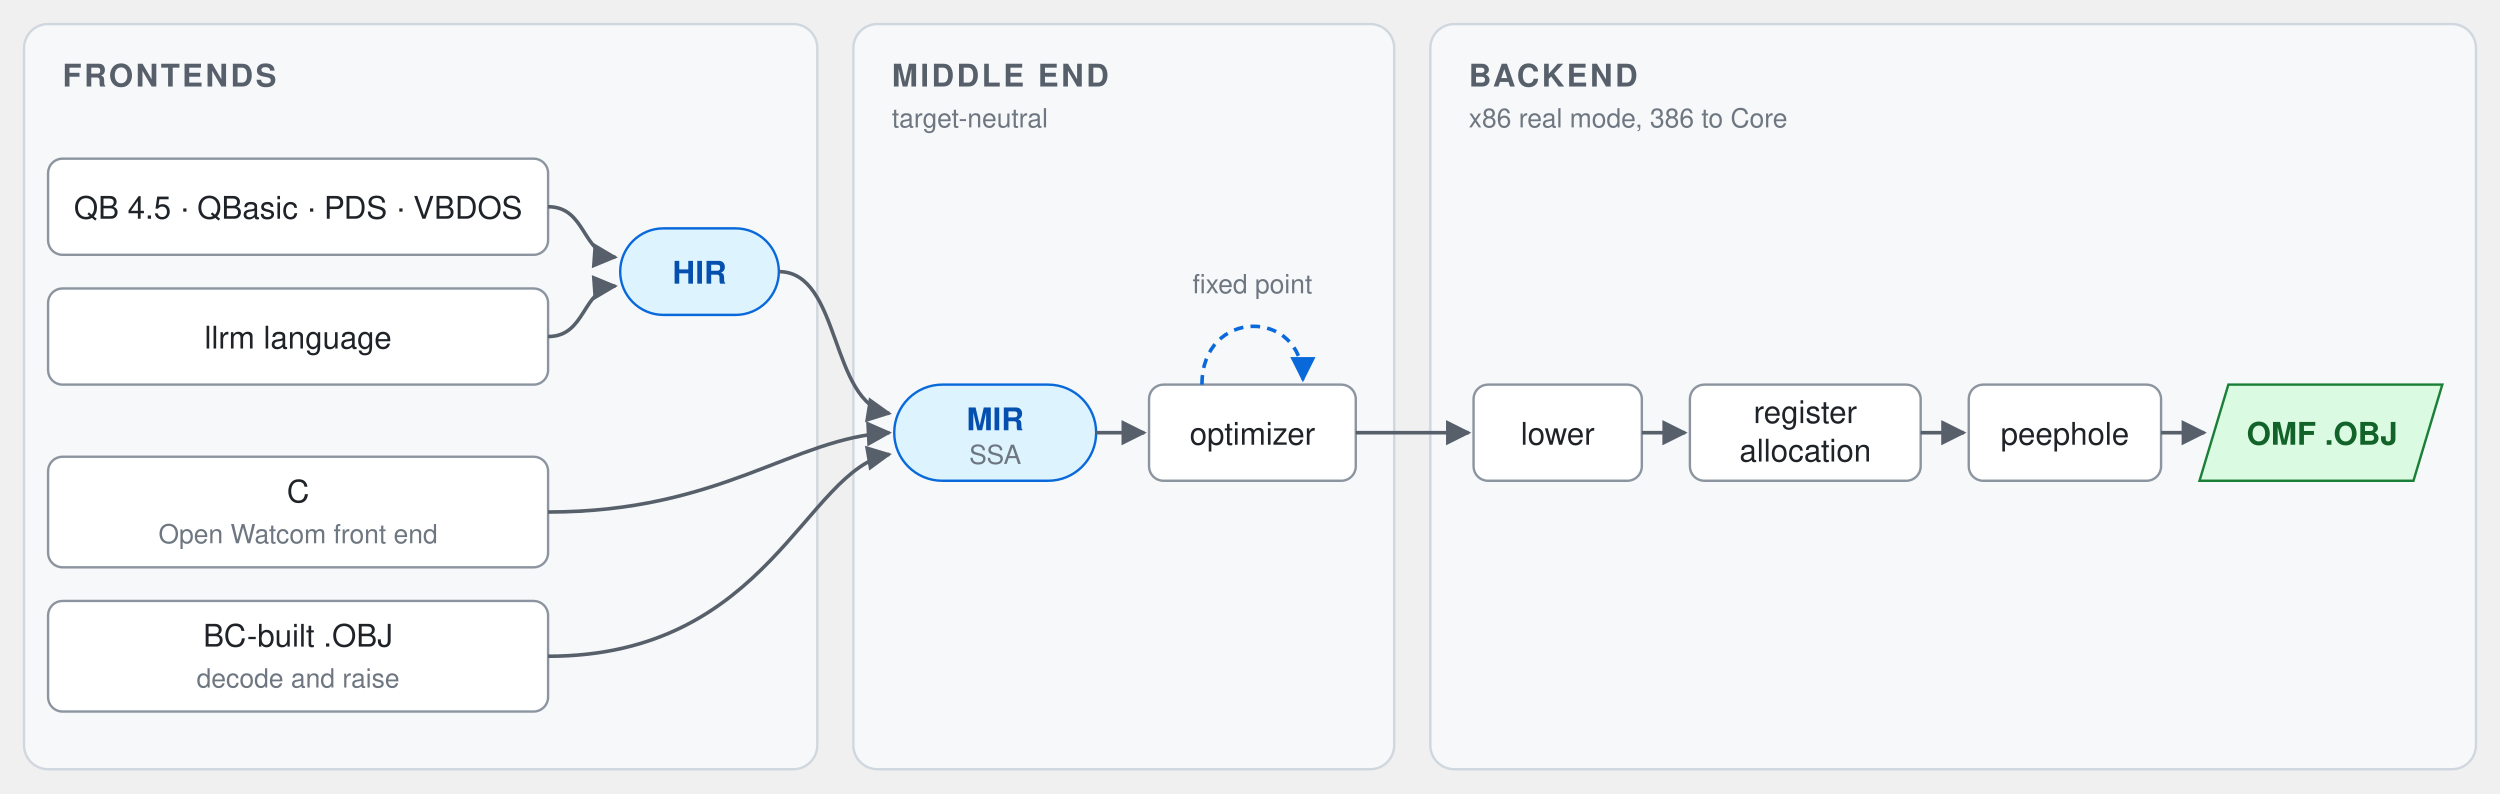
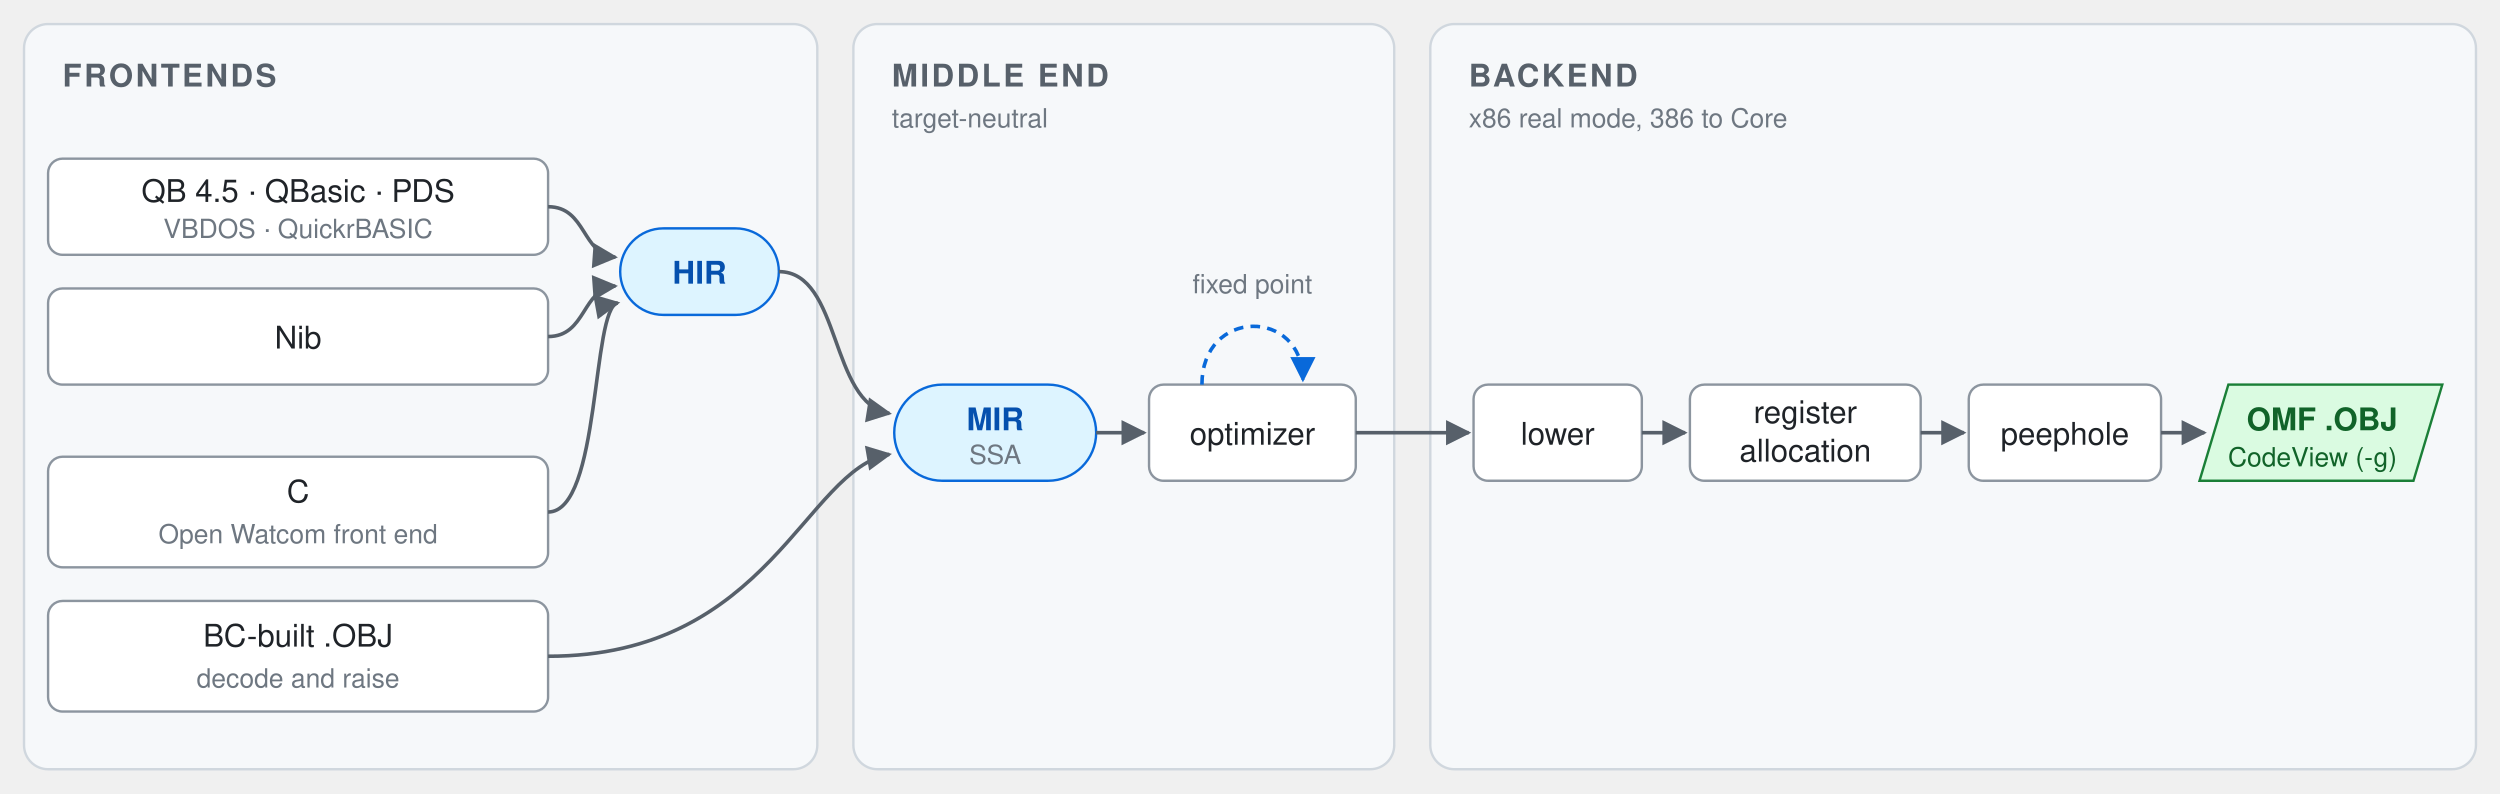
<svg xmlns="http://www.w3.org/2000/svg" viewBox="0 0 1040 330" width="1040" height="330" font-family="-apple-system, BlinkMacSystemFont, 'Segoe UI', Helvetica, Arial, sans-serif">
  <style>
    .band { fill: #f6f8fa; stroke: #d0d7de; }
    .head { fill: #57606a; font-size: 13px; font-weight: 600; letter-spacing: .08em; }
    .sub { fill: #6e7781; font-size: 11px; }
    .box { fill: #ffffff; stroke: #8c959f; }
    .ir { fill: #ddf4ff; stroke: #0969da; }
    .out { fill: #dafbe1; stroke: #1a7f37; }
    .t { fill: #1f2328; font-size: 13px; }
    .ti { fill: #0550ae; font-size: 13px; font-weight: 600; }
    .to { fill: #116329; font-size: 13px; font-weight: 600; }
+     .tos { fill: #116329; font-size: 11px; }
    .edge { stroke: #57606a; stroke-width: 1.5; fill: none; }
    .arrow { fill: #57606a; }
    .loop { stroke: #0969da; stroke-width: 1.5; fill: none; stroke-dasharray: 4 3; }
    .loopa { fill: #0969da; }
    @media (prefers-color-scheme: dark) {
      .band { fill: #161b22; stroke: #30363d; }
      .head { fill: #8b949e; }
      .sub { fill: #6e7681; }
      .box { fill: #0d1117; stroke: #6e7681; }
      .ir { fill: #0c2d6b; stroke: #58a6ff; }
      .out { fill: #033a16; stroke: #3fb950; }
      .t { fill: #e6edf3; }
      .ti { fill: #a5d6ff; }
      .to { fill: #aff5b4; }
+       .tos { fill: #aff5b4; }
      .edge { stroke: #8b949e; }
      .arrow { fill: #8b949e; }
      .loop { stroke: #58a6ff; }
      .loopa { fill: #58a6ff; }
    }
  </style>
  <defs>
    <marker id="a" viewBox="0 0 10 10" refX="9" refY="5" markerWidth="7" markerHeight="7" orient="auto-start-reverse">
      <path class="arrow" d="M0,0 L10,5 L0,10 z" />
    </marker>
    <marker id="b" viewBox="0 0 10 10" refX="9" refY="5" markerWidth="7" markerHeight="7" orient="auto-start-reverse">
      <path class="loopa" d="M0,0 L10,5 L0,10 z" />
    </marker>
  </defs>
  <rect class="band" x="10" y="10" width="330" height="310" rx="10" />
  <text class="head" x="26" y="36">FRONTENDS</text>
  <rect class="band" x="355" y="10" width="225" height="310" rx="10" />
  <text class="head" x="371" y="36">MIDDLE END</text>
  <text class="sub" x="371" y="53">target-neutral</text>
  <rect class="band" x="595" y="10" width="435" height="310" rx="10" />
  <text class="head" x="611" y="36">BACKEND</text>
  <text class="sub" x="611" y="53">x86 real mode, 386 to Core</text>
  <rect class="box" x="20" y="66" width="208" height="40" rx="6" />
-   <text class="t" x="124" y="91" text-anchor="middle">QB 4.5 · QBasic · PDS · VBDOS</text>
+   <text class="t" x="124" y="84" text-anchor="middle">QB 4.5 · QBasic · PDS</text>
+   <text class="sub" x="124" y="99" text-anchor="middle">VBDOS · QuickrBASIC</text>
  <rect class="box" x="20" y="120" width="208" height="40" rx="6" />
-   <text class="t" x="124" y="145" text-anchor="middle">llrm language</text>
+   <text class="t" x="124" y="145" text-anchor="middle">Nib</text>
  <rect class="box" x="20" y="190" width="208" height="46" rx="6" />
  <text class="t" x="124" y="209" text-anchor="middle">C</text>
  <text class="sub" x="124" y="226" text-anchor="middle">Open Watcom front end</text>
  <rect class="box" x="20" y="250" width="208" height="46" rx="6" />
  <text class="t" x="124" y="269" text-anchor="middle">BC-built .OBJ</text>
  <text class="sub" x="124" y="286" text-anchor="middle">decode and raise</text>
  <rect class="ir" x="258" y="95" width="66" height="36" rx="18" />
  <text class="ti" x="291" y="118" text-anchor="middle">HIR</text>
  <path class="edge" d="M228,86 C244,86 242,106 256,107" marker-end="url(#a)" />
  <path class="edge" d="M228,140 C244,140 242,120 256,119" marker-end="url(#a)" />
+   <path class="edge" d="M228,213 C250,213 246,128 257,126" marker-end="url(#a)" />
  <rect class="ir" x="372" y="160" width="84" height="40" rx="20" />
  <text class="ti" x="414" y="179" text-anchor="middle">MIR</text>
  <text class="sub" x="414" y="193" text-anchor="middle">SSA</text>
  <path class="edge" d="M324,113 C350,113 345,168 370,172" marker-end="url(#a)" />
-   <path class="edge" d="M228,213 C300,213 330,182 370,180" marker-end="url(#a)" />
  <path class="edge" d="M228,273 C320,273 335,195 370,189" marker-end="url(#a)" />
  <rect class="box" x="478" y="160" width="86" height="40" rx="6" />
  <text class="t" x="521" y="185" text-anchor="middle">optimizer</text>
  <path class="edge" d="M456,180 L476,180" marker-end="url(#a)" />
  <path class="loop" d="M500,160 C500,128 542,128 542,158" marker-end="url(#b)" />
  <text class="sub" x="521" y="122" text-anchor="middle">fixed point</text>
  <rect class="box" x="613" y="160" width="70" height="40" rx="6" />
  <text class="t" x="648" y="185" text-anchor="middle">lower</text>
  <rect class="box" x="703" y="160" width="96" height="40" rx="6" />
  <text class="t" x="751" y="176" text-anchor="middle">register</text>
  <text class="t" x="751" y="192" text-anchor="middle">allocation</text>
  <rect class="box" x="819" y="160" width="80" height="40" rx="6" />
  <text class="t" x="859" y="185" text-anchor="middle">peephole</text>
  <path class="out" d="M927,160 L1016,160 L1004,200 L915,200 z" />
-   <text class="to" x="966" y="185" text-anchor="middle">OMF .OBJ</text>
+   <text class="to" x="966" y="179" text-anchor="middle">OMF .OBJ</text>
+   <text class="tos" x="962" y="194" text-anchor="middle">CodeView (-g)</text>
  <path class="edge" d="M564,180 L611,180" marker-end="url(#a)" />
  <path class="edge" d="M683,180 L701,180" marker-end="url(#a)" />
  <path class="edge" d="M799,180 L817,180" marker-end="url(#a)" />
  <path class="edge" d="M899,180 L917,180" marker-end="url(#a)" />
</svg>
